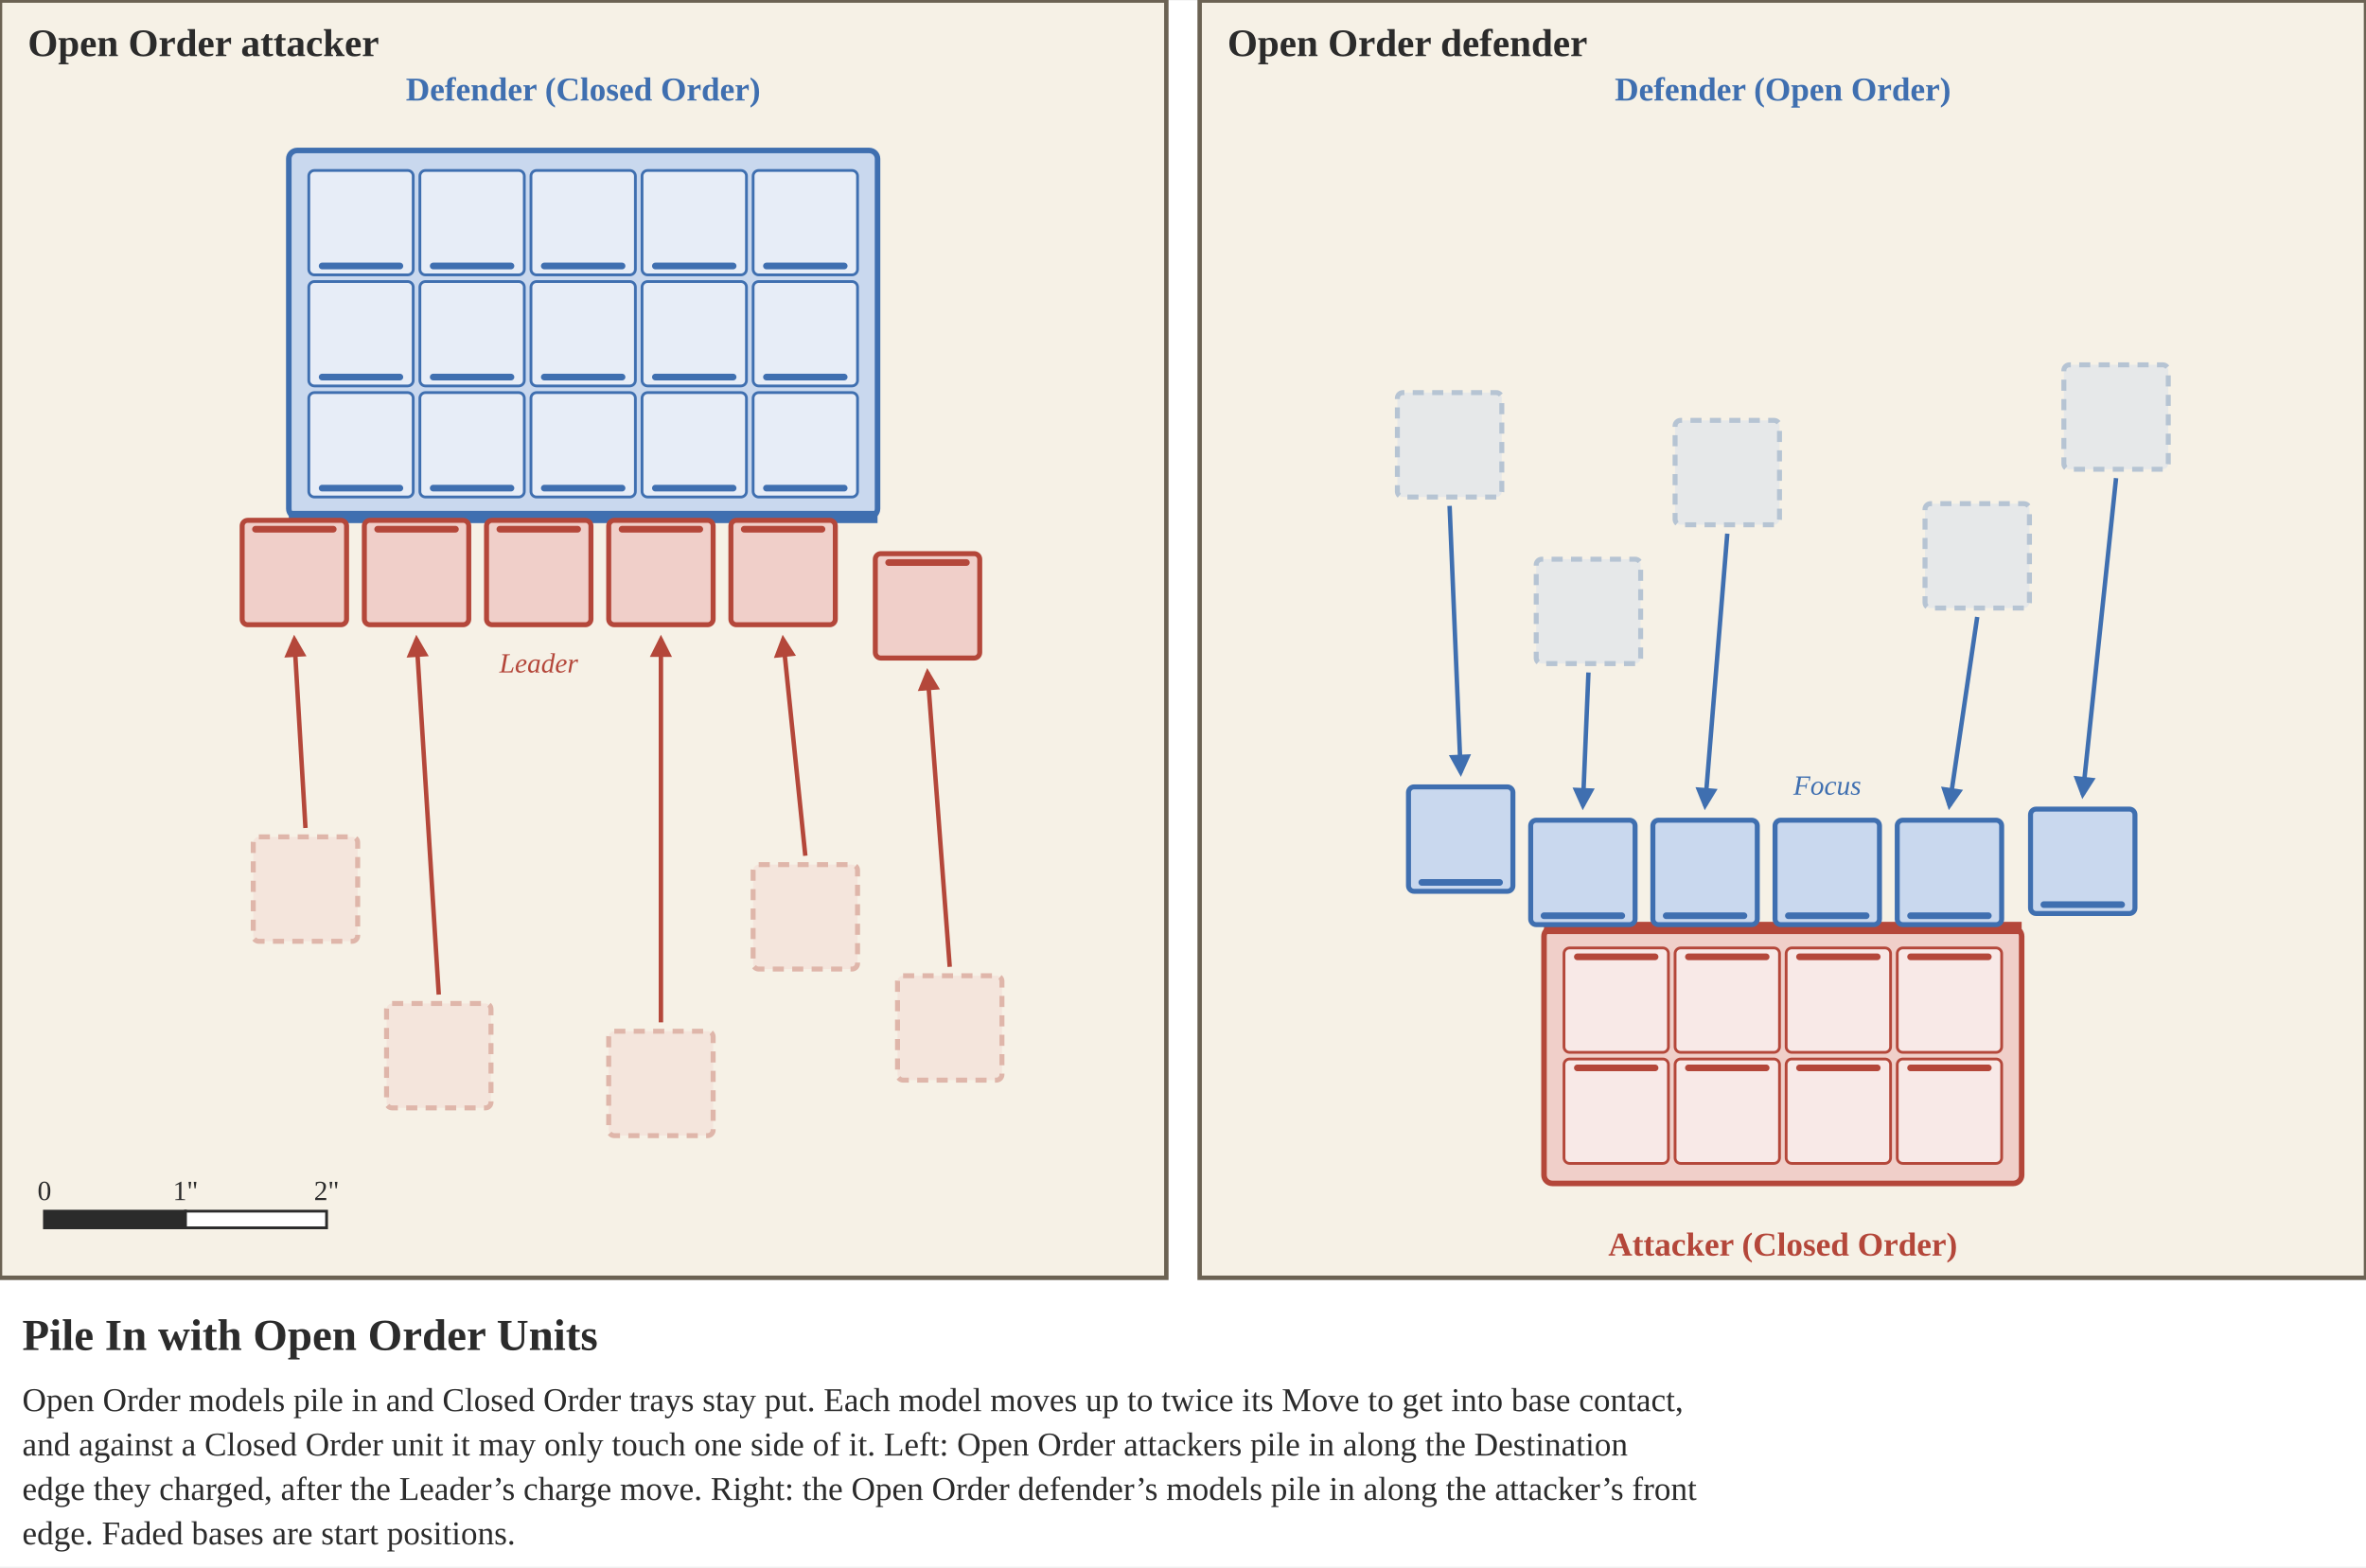
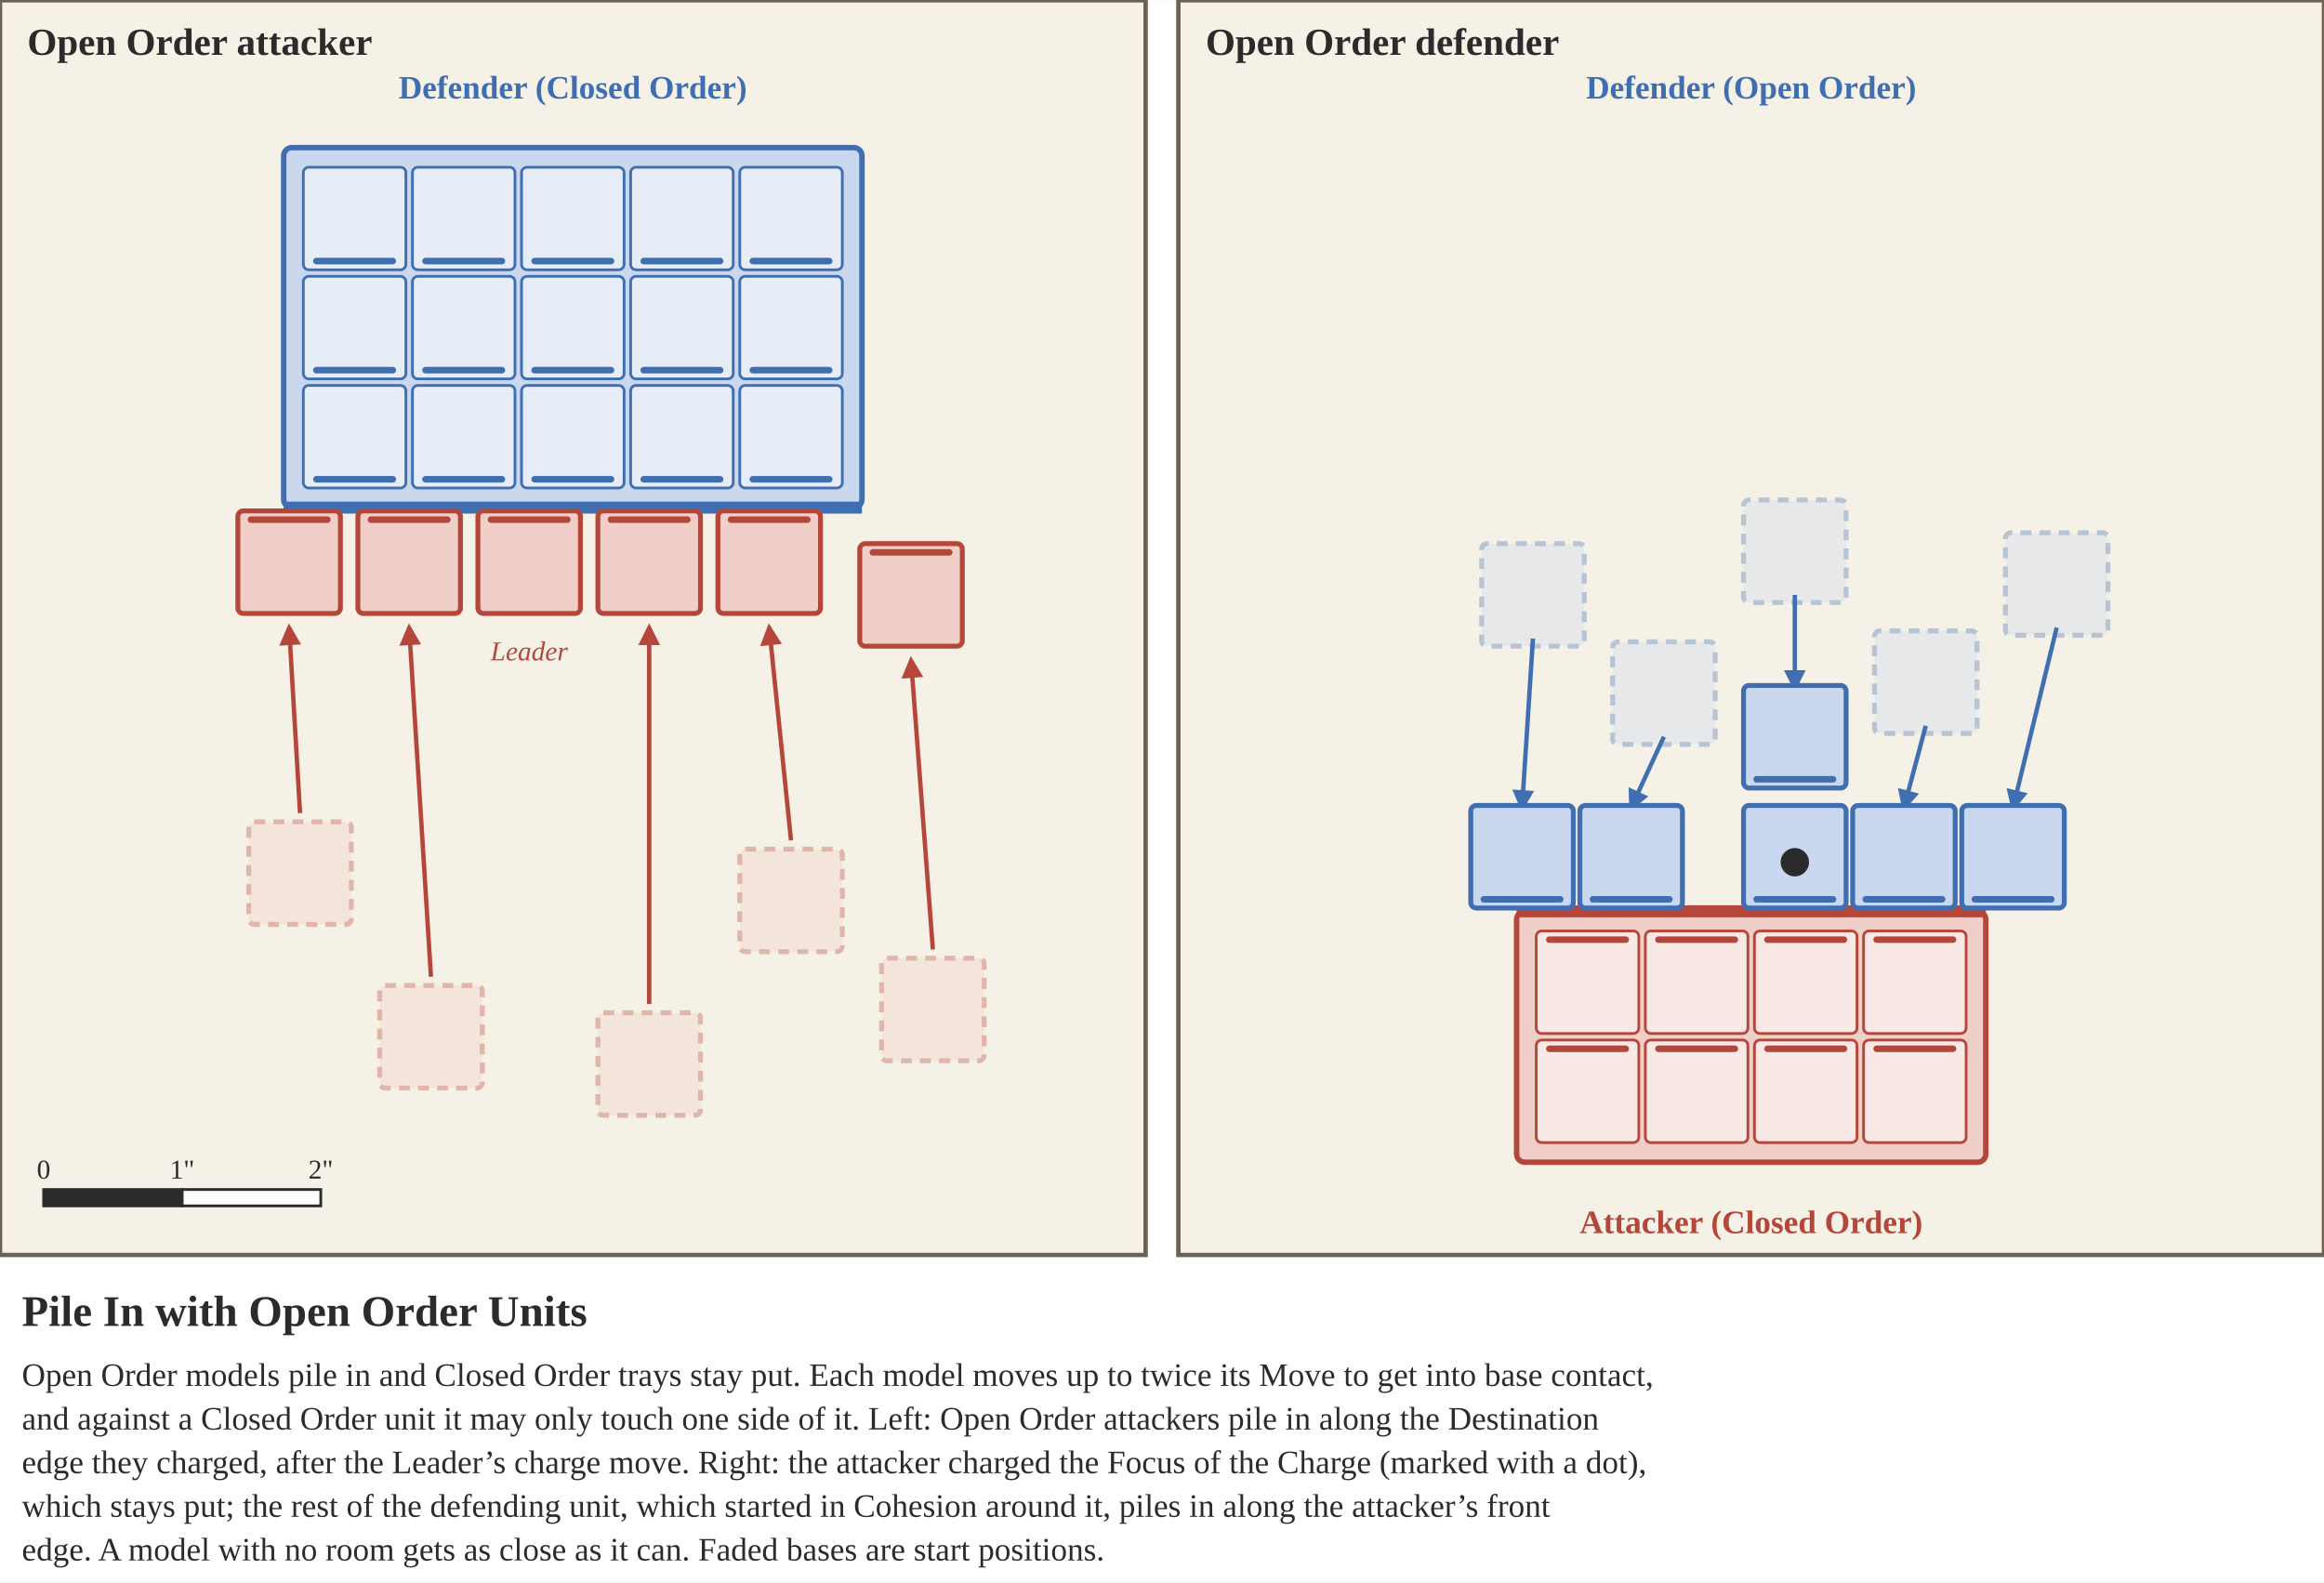
- <svg xmlns="http://www.w3.org/2000/svg" viewBox="0 0 426 282" width="1022" height="677" font-family="Georgia, 'Times New Roman', serif">
+ <svg xmlns="http://www.w3.org/2000/svg" viewBox="0 0 426 290" width="1022" height="696" font-family="Georgia, 'Times New Roman', serif">
  <defs>
    <marker id="arrow_b4473a" viewBox="0 0 10 10" refX="8" refY="5" markerWidth="5" markerHeight="5" orient="auto">
      <path d="M0,0 L10,5 L0,10 z" fill="#b4473a" />
    </marker>
    <marker id="arrow_3f6fb0" viewBox="0 0 10 10" refX="8" refY="5" markerWidth="5" markerHeight="5" orient="auto">
      <path d="M0,0 L10,5 L0,10 z" fill="#3f6fb0" />
    </marker>
  </defs>
-   <rect width="426" height="282" fill="#fff" />
+   <rect width="426" height="290" fill="#fff" />
  <rect x="0" y="0" width="210" height="230" fill="#f6f1e6" stroke="#6b6253" stroke-width="0.8" />
  <text x="5.0" y="10.0" font-size="7" fill="#2b2b2b" text-anchor="start" font-weight="bold">Open Order attacker</text>
  <g transform="translate(105.0,60.0) rotate(180.0)">
    <rect x="-53.0" y="-33.0" width="106" height="66" rx="1.5" fill="#c9d8ee" stroke="#3f6fb0" stroke-width="1" />
    <rect x="-49.4" y="-29.4" width="18.8" height="18.8" rx="1" fill="#fff" fill-opacity="0.55" stroke="#3f6fb0" stroke-width="0.5" />
    <line x1="-47.0" y1="-27.8" x2="-33.0" y2="-27.8" stroke="#3f6fb0" stroke-width="1.2" stroke-linecap="round" />
    <rect x="-29.4" y="-29.4" width="18.8" height="18.8" rx="1" fill="#fff" fill-opacity="0.55" stroke="#3f6fb0" stroke-width="0.5" />
    <line x1="-27.0" y1="-27.8" x2="-13.0" y2="-27.8" stroke="#3f6fb0" stroke-width="1.2" stroke-linecap="round" />
    <rect x="-9.4" y="-29.4" width="18.8" height="18.8" rx="1" fill="#fff" fill-opacity="0.55" stroke="#3f6fb0" stroke-width="0.5" />
    <line x1="-7.0" y1="-27.8" x2="7.0" y2="-27.8" stroke="#3f6fb0" stroke-width="1.2" stroke-linecap="round" />
    <rect x="10.6" y="-29.4" width="18.8" height="18.8" rx="1" fill="#fff" fill-opacity="0.55" stroke="#3f6fb0" stroke-width="0.5" />
    <line x1="13.0" y1="-27.8" x2="27.0" y2="-27.8" stroke="#3f6fb0" stroke-width="1.2" stroke-linecap="round" />
    <rect x="30.6" y="-29.4" width="18.8" height="18.8" rx="1" fill="#fff" fill-opacity="0.55" stroke="#3f6fb0" stroke-width="0.5" />
    <line x1="33.0" y1="-27.8" x2="47.0" y2="-27.8" stroke="#3f6fb0" stroke-width="1.2" stroke-linecap="round" />
    <rect x="-49.4" y="-9.4" width="18.8" height="18.8" rx="1" fill="#fff" fill-opacity="0.55" stroke="#3f6fb0" stroke-width="0.5" />
    <line x1="-47.0" y1="-7.8" x2="-33.0" y2="-7.8" stroke="#3f6fb0" stroke-width="1.2" stroke-linecap="round" />
    <rect x="-29.4" y="-9.4" width="18.8" height="18.8" rx="1" fill="#fff" fill-opacity="0.55" stroke="#3f6fb0" stroke-width="0.5" />
    <line x1="-27.0" y1="-7.8" x2="-13.0" y2="-7.8" stroke="#3f6fb0" stroke-width="1.2" stroke-linecap="round" />
    <rect x="-9.4" y="-9.4" width="18.8" height="18.8" rx="1" fill="#fff" fill-opacity="0.55" stroke="#3f6fb0" stroke-width="0.5" />
    <line x1="-7.0" y1="-7.8" x2="7.0" y2="-7.8" stroke="#3f6fb0" stroke-width="1.2" stroke-linecap="round" />
    <rect x="10.6" y="-9.4" width="18.8" height="18.8" rx="1" fill="#fff" fill-opacity="0.55" stroke="#3f6fb0" stroke-width="0.5" />
    <line x1="13.0" y1="-7.8" x2="27.0" y2="-7.8" stroke="#3f6fb0" stroke-width="1.2" stroke-linecap="round" />
    <rect x="30.6" y="-9.4" width="18.8" height="18.8" rx="1" fill="#fff" fill-opacity="0.55" stroke="#3f6fb0" stroke-width="0.5" />
    <line x1="33.0" y1="-7.8" x2="47.0" y2="-7.8" stroke="#3f6fb0" stroke-width="1.2" stroke-linecap="round" />
    <rect x="-49.4" y="10.6" width="18.8" height="18.8" rx="1" fill="#fff" fill-opacity="0.55" stroke="#3f6fb0" stroke-width="0.5" />
    <line x1="-47.0" y1="12.2" x2="-33.0" y2="12.2" stroke="#3f6fb0" stroke-width="1.2" stroke-linecap="round" />
    <rect x="-29.4" y="10.6" width="18.8" height="18.8" rx="1" fill="#fff" fill-opacity="0.55" stroke="#3f6fb0" stroke-width="0.5" />
    <line x1="-27.0" y1="12.2" x2="-13.0" y2="12.2" stroke="#3f6fb0" stroke-width="1.2" stroke-linecap="round" />
    <rect x="-9.4" y="10.6" width="18.8" height="18.8" rx="1" fill="#fff" fill-opacity="0.55" stroke="#3f6fb0" stroke-width="0.5" />
    <line x1="-7.0" y1="12.2" x2="7.0" y2="12.2" stroke="#3f6fb0" stroke-width="1.2" stroke-linecap="round" />
    <rect x="10.6" y="10.6" width="18.8" height="18.8" rx="1" fill="#fff" fill-opacity="0.55" stroke="#3f6fb0" stroke-width="0.5" />
    <line x1="13.0" y1="12.2" x2="27.0" y2="12.2" stroke="#3f6fb0" stroke-width="1.2" stroke-linecap="round" />
    <rect x="30.6" y="10.6" width="18.8" height="18.8" rx="1" fill="#fff" fill-opacity="0.55" stroke="#3f6fb0" stroke-width="0.5" />
    <line x1="33.0" y1="12.2" x2="47.0" y2="12.2" stroke="#3f6fb0" stroke-width="1.2" stroke-linecap="round" />
    <line x1="-53.0" y1="-33.0" x2="53.0" y2="-33.0" stroke="#3f6fb0" stroke-width="2.2" />
  </g>
  <g transform="translate(97.0,103.0) rotate(0.0)">
    <rect x="-9.4" y="-9.4" width="18.8" height="18.8" rx="1" fill="#f0cfc9" fill-opacity="1" stroke="#b4473a" stroke-width="0.9" />
    <line x1="-7.0" y1="-7.8" x2="7.0" y2="-7.8" stroke="#b4473a" stroke-width="1.2" stroke-linecap="round" />
  </g>
  <g transform="translate(55.0,160.0) rotate(0.0)" opacity="0.35">
    <rect x="-9.4" y="-9.4" width="18.8" height="18.8" rx="1" fill="#f0cfc9" fill-opacity="1" stroke="#b4473a" stroke-width="0.9" stroke-dasharray="2 1.5" />
  </g>
  <line x1="55.0" y1="149.0" x2="53.0" y2="115.0" stroke="#b4473a" stroke-width="0.8" marker-end="url(#arrow_b4473a)" />
  <g transform="translate(53.0,103.0) rotate(0.0)">
    <rect x="-9.4" y="-9.4" width="18.8" height="18.8" rx="1" fill="#f0cfc9" fill-opacity="1" stroke="#b4473a" stroke-width="0.9" />
    <line x1="-7.0" y1="-7.8" x2="7.0" y2="-7.8" stroke="#b4473a" stroke-width="1.2" stroke-linecap="round" />
  </g>
  <g transform="translate(79.0,190.0) rotate(0.0)" opacity="0.35">
    <rect x="-9.4" y="-9.4" width="18.8" height="18.8" rx="1" fill="#f0cfc9" fill-opacity="1" stroke="#b4473a" stroke-width="0.9" stroke-dasharray="2 1.5" />
  </g>
  <line x1="79.0" y1="179.0" x2="75.0" y2="115.0" stroke="#b4473a" stroke-width="0.8" marker-end="url(#arrow_b4473a)" />
  <g transform="translate(75.0,103.0) rotate(0.0)">
    <rect x="-9.4" y="-9.4" width="18.8" height="18.8" rx="1" fill="#f0cfc9" fill-opacity="1" stroke="#b4473a" stroke-width="0.9" />
    <line x1="-7.0" y1="-7.8" x2="7.0" y2="-7.8" stroke="#b4473a" stroke-width="1.2" stroke-linecap="round" />
  </g>
  <g transform="translate(119.0,195.0) rotate(0.0)" opacity="0.35">
    <rect x="-9.4" y="-9.4" width="18.8" height="18.8" rx="1" fill="#f0cfc9" fill-opacity="1" stroke="#b4473a" stroke-width="0.9" stroke-dasharray="2 1.5" />
  </g>
  <line x1="119.0" y1="184.0" x2="119.0" y2="115.0" stroke="#b4473a" stroke-width="0.8" marker-end="url(#arrow_b4473a)" />
  <g transform="translate(119.0,103.0) rotate(0.0)">
    <rect x="-9.4" y="-9.4" width="18.8" height="18.8" rx="1" fill="#f0cfc9" fill-opacity="1" stroke="#b4473a" stroke-width="0.9" />
    <line x1="-7.0" y1="-7.8" x2="7.0" y2="-7.8" stroke="#b4473a" stroke-width="1.2" stroke-linecap="round" />
  </g>
  <g transform="translate(145.0,165.0) rotate(0.0)" opacity="0.35">
    <rect x="-9.4" y="-9.4" width="18.8" height="18.8" rx="1" fill="#f0cfc9" fill-opacity="1" stroke="#b4473a" stroke-width="0.9" stroke-dasharray="2 1.5" />
  </g>
  <line x1="145.0" y1="154.0" x2="141.0" y2="115.0" stroke="#b4473a" stroke-width="0.8" marker-end="url(#arrow_b4473a)" />
  <g transform="translate(141.0,103.0) rotate(0.0)">
    <rect x="-9.4" y="-9.4" width="18.8" height="18.8" rx="1" fill="#f0cfc9" fill-opacity="1" stroke="#b4473a" stroke-width="0.9" />
    <line x1="-7.0" y1="-7.8" x2="7.0" y2="-7.8" stroke="#b4473a" stroke-width="1.2" stroke-linecap="round" />
  </g>
  <g transform="translate(171.0,185.0) rotate(0.0)" opacity="0.35">
    <rect x="-9.4" y="-9.4" width="18.8" height="18.8" rx="1" fill="#f0cfc9" fill-opacity="1" stroke="#b4473a" stroke-width="0.9" stroke-dasharray="2 1.5" />
  </g>
  <line x1="171.0" y1="174.0" x2="167.0" y2="121.0" stroke="#b4473a" stroke-width="0.8" marker-end="url(#arrow_b4473a)" />
  <g transform="translate(167.0,109.0) rotate(0.0)">
    <rect x="-9.4" y="-9.4" width="18.8" height="18.8" rx="1" fill="#f0cfc9" fill-opacity="1" stroke="#b4473a" stroke-width="0.9" />
    <line x1="-7.0" y1="-7.8" x2="7.0" y2="-7.8" stroke="#b4473a" stroke-width="1.2" stroke-linecap="round" />
  </g>
  <text x="105.0" y="18.0" font-size="6" fill="#3f6fb0" text-anchor="middle" font-weight="bold">Defender (Closed Order)</text>
  <text x="97.0" y="121.0" font-size="5" fill="#b4473a" text-anchor="middle" font-style="italic">Leader</text>
  <rect x="216" y="0" width="210" height="230" fill="#f6f1e6" stroke="#6b6253" stroke-width="0.8" />
  <text x="221.0" y="10.0" font-size="7" fill="#2b2b2b" text-anchor="start" font-weight="bold">Open Order defender</text>
  <g transform="translate(321.0,190.0) rotate(0.0)">
    <rect x="-43.0" y="-23.0" width="86" height="46" rx="1.5" fill="#f0cfc9" stroke="#b4473a" stroke-width="1" />
    <rect x="-39.4" y="-19.4" width="18.8" height="18.8" rx="1" fill="#fff" fill-opacity="0.55" stroke="#b4473a" stroke-width="0.5" />
    <line x1="-37.0" y1="-17.8" x2="-23.0" y2="-17.8" stroke="#b4473a" stroke-width="1.2" stroke-linecap="round" />
    <rect x="-19.4" y="-19.4" width="18.8" height="18.8" rx="1" fill="#fff" fill-opacity="0.55" stroke="#b4473a" stroke-width="0.5" />
    <line x1="-17.0" y1="-17.8" x2="-3.0" y2="-17.8" stroke="#b4473a" stroke-width="1.2" stroke-linecap="round" />
    <rect x="0.6" y="-19.4" width="18.8" height="18.8" rx="1" fill="#fff" fill-opacity="0.55" stroke="#b4473a" stroke-width="0.5" />
    <line x1="3.0" y1="-17.8" x2="17.0" y2="-17.8" stroke="#b4473a" stroke-width="1.2" stroke-linecap="round" />
    <rect x="20.6" y="-19.4" width="18.8" height="18.8" rx="1" fill="#fff" fill-opacity="0.55" stroke="#b4473a" stroke-width="0.5" />
    <line x1="23.0" y1="-17.8" x2="37.0" y2="-17.8" stroke="#b4473a" stroke-width="1.2" stroke-linecap="round" />
    <rect x="-39.4" y="0.6" width="18.8" height="18.8" rx="1" fill="#fff" fill-opacity="0.55" stroke="#b4473a" stroke-width="0.5" />
    <line x1="-37.0" y1="2.2" x2="-23.0" y2="2.2" stroke="#b4473a" stroke-width="1.2" stroke-linecap="round" />
    <rect x="-19.4" y="0.6" width="18.8" height="18.8" rx="1" fill="#fff" fill-opacity="0.55" stroke="#b4473a" stroke-width="0.5" />
    <line x1="-17.0" y1="2.2" x2="-3.0" y2="2.2" stroke="#b4473a" stroke-width="1.2" stroke-linecap="round" />
    <rect x="0.6" y="0.6" width="18.8" height="18.8" rx="1" fill="#fff" fill-opacity="0.55" stroke="#b4473a" stroke-width="0.5" />
    <line x1="3.0" y1="2.2" x2="17.0" y2="2.2" stroke="#b4473a" stroke-width="1.2" stroke-linecap="round" />
    <rect x="20.6" y="0.6" width="18.8" height="18.8" rx="1" fill="#fff" fill-opacity="0.55" stroke="#b4473a" stroke-width="0.5" />
    <line x1="23.0" y1="2.2" x2="37.0" y2="2.2" stroke="#b4473a" stroke-width="1.2" stroke-linecap="round" />
    <line x1="-43.0" y1="-23.0" x2="43.0" y2="-23.0" stroke="#b4473a" stroke-width="2.2" />
  </g>
  <g transform="translate(329.0,157.0) rotate(180.0)">
    <rect x="-9.4" y="-9.4" width="18.8" height="18.8" rx="1" fill="#c9d8ee" fill-opacity="1" stroke="#3f6fb0" stroke-width="0.9" />
    <line x1="-7.0" y1="-7.8" x2="7.0" y2="-7.8" stroke="#3f6fb0" stroke-width="1.2" stroke-linecap="round" />
  </g>
-   <g transform="translate(261.0,80.0) rotate(180.0)" opacity="0.35">
+   <g transform="translate(305.0,127.0) rotate(180.0)" opacity="0.35">
    <rect x="-9.4" y="-9.4" width="18.8" height="18.8" rx="1" fill="#c9d8ee" fill-opacity="1" stroke="#3f6fb0" stroke-width="0.9" stroke-dasharray="2 1.5" />
  </g>
-   <line x1="261.0" y1="91.0" x2="263.0" y2="139.0" stroke="#3f6fb0" stroke-width="0.8" marker-end="url(#arrow_3f6fb0)" />
-   <g transform="translate(263.0,151.0) rotate(180.0)">
+   <line x1="305.0" y1="135.0" x2="299.0" y2="148.0" stroke="#3f6fb0" stroke-width="0.8" marker-end="url(#arrow_3f6fb0)" />
+   <g transform="translate(299.0,157.0) rotate(180.0)">
    <rect x="-9.4" y="-9.4" width="18.8" height="18.8" rx="1" fill="#c9d8ee" fill-opacity="1" stroke="#3f6fb0" stroke-width="0.9" />
    <line x1="-7.0" y1="-7.8" x2="7.0" y2="-7.8" stroke="#3f6fb0" stroke-width="1.2" stroke-linecap="round" />
  </g>
-   <g transform="translate(286.0,110.0) rotate(180.0)" opacity="0.35">
+   <g transform="translate(281.0,109.0) rotate(180.0)" opacity="0.35">
    <rect x="-9.4" y="-9.4" width="18.8" height="18.8" rx="1" fill="#c9d8ee" fill-opacity="1" stroke="#3f6fb0" stroke-width="0.9" stroke-dasharray="2 1.5" />
  </g>
-   <line x1="286.0" y1="121.0" x2="285.0" y2="145.0" stroke="#3f6fb0" stroke-width="0.8" marker-end="url(#arrow_3f6fb0)" />
-   <g transform="translate(285.0,157.0) rotate(180.0)">
+   <line x1="281.0" y1="117.0" x2="279.0" y2="148.0" stroke="#3f6fb0" stroke-width="0.8" marker-end="url(#arrow_3f6fb0)" />
+   <g transform="translate(279.0,157.0) rotate(180.0)">
    <rect x="-9.4" y="-9.4" width="18.8" height="18.8" rx="1" fill="#c9d8ee" fill-opacity="1" stroke="#3f6fb0" stroke-width="0.9" />
    <line x1="-7.0" y1="-7.8" x2="7.0" y2="-7.8" stroke="#3f6fb0" stroke-width="1.2" stroke-linecap="round" />
  </g>
-   <g transform="translate(311.0,85.0) rotate(180.0)" opacity="0.35">
+   <g transform="translate(353.0,125.0) rotate(180.0)" opacity="0.35">
    <rect x="-9.4" y="-9.4" width="18.8" height="18.8" rx="1" fill="#c9d8ee" fill-opacity="1" stroke="#3f6fb0" stroke-width="0.9" stroke-dasharray="2 1.5" />
  </g>
-   <line x1="311.0" y1="96.0" x2="307.0" y2="145.0" stroke="#3f6fb0" stroke-width="0.8" marker-end="url(#arrow_3f6fb0)" />
-   <g transform="translate(307.0,157.0) rotate(180.0)">
+   <line x1="353.0" y1="133.0" x2="349.0" y2="148.0" stroke="#3f6fb0" stroke-width="0.8" marker-end="url(#arrow_3f6fb0)" />
+   <g transform="translate(349.0,157.0) rotate(180.0)">
    <rect x="-9.4" y="-9.4" width="18.8" height="18.8" rx="1" fill="#c9d8ee" fill-opacity="1" stroke="#3f6fb0" stroke-width="0.9" />
    <line x1="-7.0" y1="-7.8" x2="7.0" y2="-7.8" stroke="#3f6fb0" stroke-width="1.2" stroke-linecap="round" />
  </g>
-   <g transform="translate(356.0,100.0) rotate(180.0)" opacity="0.35">
+   <g transform="translate(377.0,107.0) rotate(180.0)" opacity="0.35">
    <rect x="-9.4" y="-9.4" width="18.8" height="18.8" rx="1" fill="#c9d8ee" fill-opacity="1" stroke="#3f6fb0" stroke-width="0.9" stroke-dasharray="2 1.5" />
  </g>
-   <line x1="356.0" y1="111.0" x2="351.0" y2="145.0" stroke="#3f6fb0" stroke-width="0.8" marker-end="url(#arrow_3f6fb0)" />
-   <g transform="translate(351.0,157.0) rotate(180.0)">
+   <line x1="377.0" y1="115.0" x2="369.0" y2="148.0" stroke="#3f6fb0" stroke-width="0.8" marker-end="url(#arrow_3f6fb0)" />
+   <g transform="translate(369.0,157.0) rotate(180.0)">
    <rect x="-9.4" y="-9.4" width="18.8" height="18.8" rx="1" fill="#c9d8ee" fill-opacity="1" stroke="#3f6fb0" stroke-width="0.9" />
    <line x1="-7.0" y1="-7.8" x2="7.0" y2="-7.8" stroke="#3f6fb0" stroke-width="1.2" stroke-linecap="round" />
  </g>
-   <g transform="translate(381.0,75.0) rotate(180.0)" opacity="0.35">
+   <g transform="translate(329.0,101.0) rotate(180.0)" opacity="0.35">
    <rect x="-9.4" y="-9.4" width="18.8" height="18.8" rx="1" fill="#c9d8ee" fill-opacity="1" stroke="#3f6fb0" stroke-width="0.9" stroke-dasharray="2 1.5" />
  </g>
-   <line x1="381.0" y1="86.0" x2="375.0" y2="143.0" stroke="#3f6fb0" stroke-width="0.8" marker-end="url(#arrow_3f6fb0)" />
-   <g transform="translate(375.0,155.0) rotate(180.0)">
+   <line x1="329.0" y1="109.0" x2="329.0" y2="126.0" stroke="#3f6fb0" stroke-width="0.8" marker-end="url(#arrow_3f6fb0)" />
+   <g transform="translate(329.0,135.0) rotate(180.0)">
    <rect x="-9.4" y="-9.4" width="18.8" height="18.8" rx="1" fill="#c9d8ee" fill-opacity="1" stroke="#3f6fb0" stroke-width="0.9" />
    <line x1="-7.0" y1="-7.8" x2="7.0" y2="-7.8" stroke="#3f6fb0" stroke-width="1.2" stroke-linecap="round" />
  </g>
  <text x="329.0" y="197.0" font-size="5" fill="#6b6253" text-anchor="middle" />
  <text x="321.0" y="18.0" font-size="6" fill="#3f6fb0" text-anchor="middle" font-weight="bold">Defender (Open Order)</text>
-   <text x="329.0" y="143.0" font-size="5" fill="#3f6fb0" text-anchor="middle" font-style="italic">Focus</text>
+   <text x="329.0" y="197.0" font-size="5" fill="#6b6253" text-anchor="middle" />
+   <circle cx="329.0" cy="158.0" r="2.6" fill="#2b2b2b" />
  <text x="321.0" y="226.0" font-size="6" fill="#b4473a" text-anchor="middle" font-weight="bold">Attacker (Closed Order)</text>
  <rect x="8.0" y="218" width="25.4" height="3" fill="#2b2b2b" stroke="#2b2b2b" stroke-width="0.5" />
  <rect x="33.4" y="218" width="25.4" height="3" fill="#fff" stroke="#2b2b2b" stroke-width="0.5" />
  <text x="8.0" y="216.0" font-size="5" fill="#2b2b2b" text-anchor="middle">0</text>
  <text x="33.4" y="216.0" font-size="5" fill="#2b2b2b" text-anchor="middle">1"</text>
  <text x="58.8" y="216.0" font-size="5" fill="#2b2b2b" text-anchor="middle">2"</text>
  <text x="4" y="243" font-size="8" font-weight="bold" fill="#2b2b2b">Pile In with Open Order Units</text>
  <text x="4" y="254" font-size="6" fill="#2b2b2b">Open Order models pile in and Closed Order trays stay put. Each model moves up to twice its Move to get into base contact,</text>
  <text x="4" y="262" font-size="6" fill="#2b2b2b">and against a Closed Order unit it may only touch one side of it. Left: Open Order attackers pile in along the Destination</text>
-   <text x="4" y="270" font-size="6" fill="#2b2b2b">edge they charged, after the Leader’s charge move. Right: the Open Order defender’s models pile in along the attacker’s front</text>
-   <text x="4" y="278" font-size="6" fill="#2b2b2b">edge. Faded bases are start positions.</text>
+   <text x="4" y="270" font-size="6" fill="#2b2b2b">edge they charged, after the Leader’s charge move. Right: the attacker charged the Focus of the Charge (marked with a dot),</text>
+   <text x="4" y="278" font-size="6" fill="#2b2b2b">which stays put; the rest of the defending unit, which started in Cohesion around it, piles in along the attacker’s front</text>
+   <text x="4" y="286" font-size="6" fill="#2b2b2b">edge. A model with no room gets as close as it can. Faded bases are start positions.</text>
</svg>
